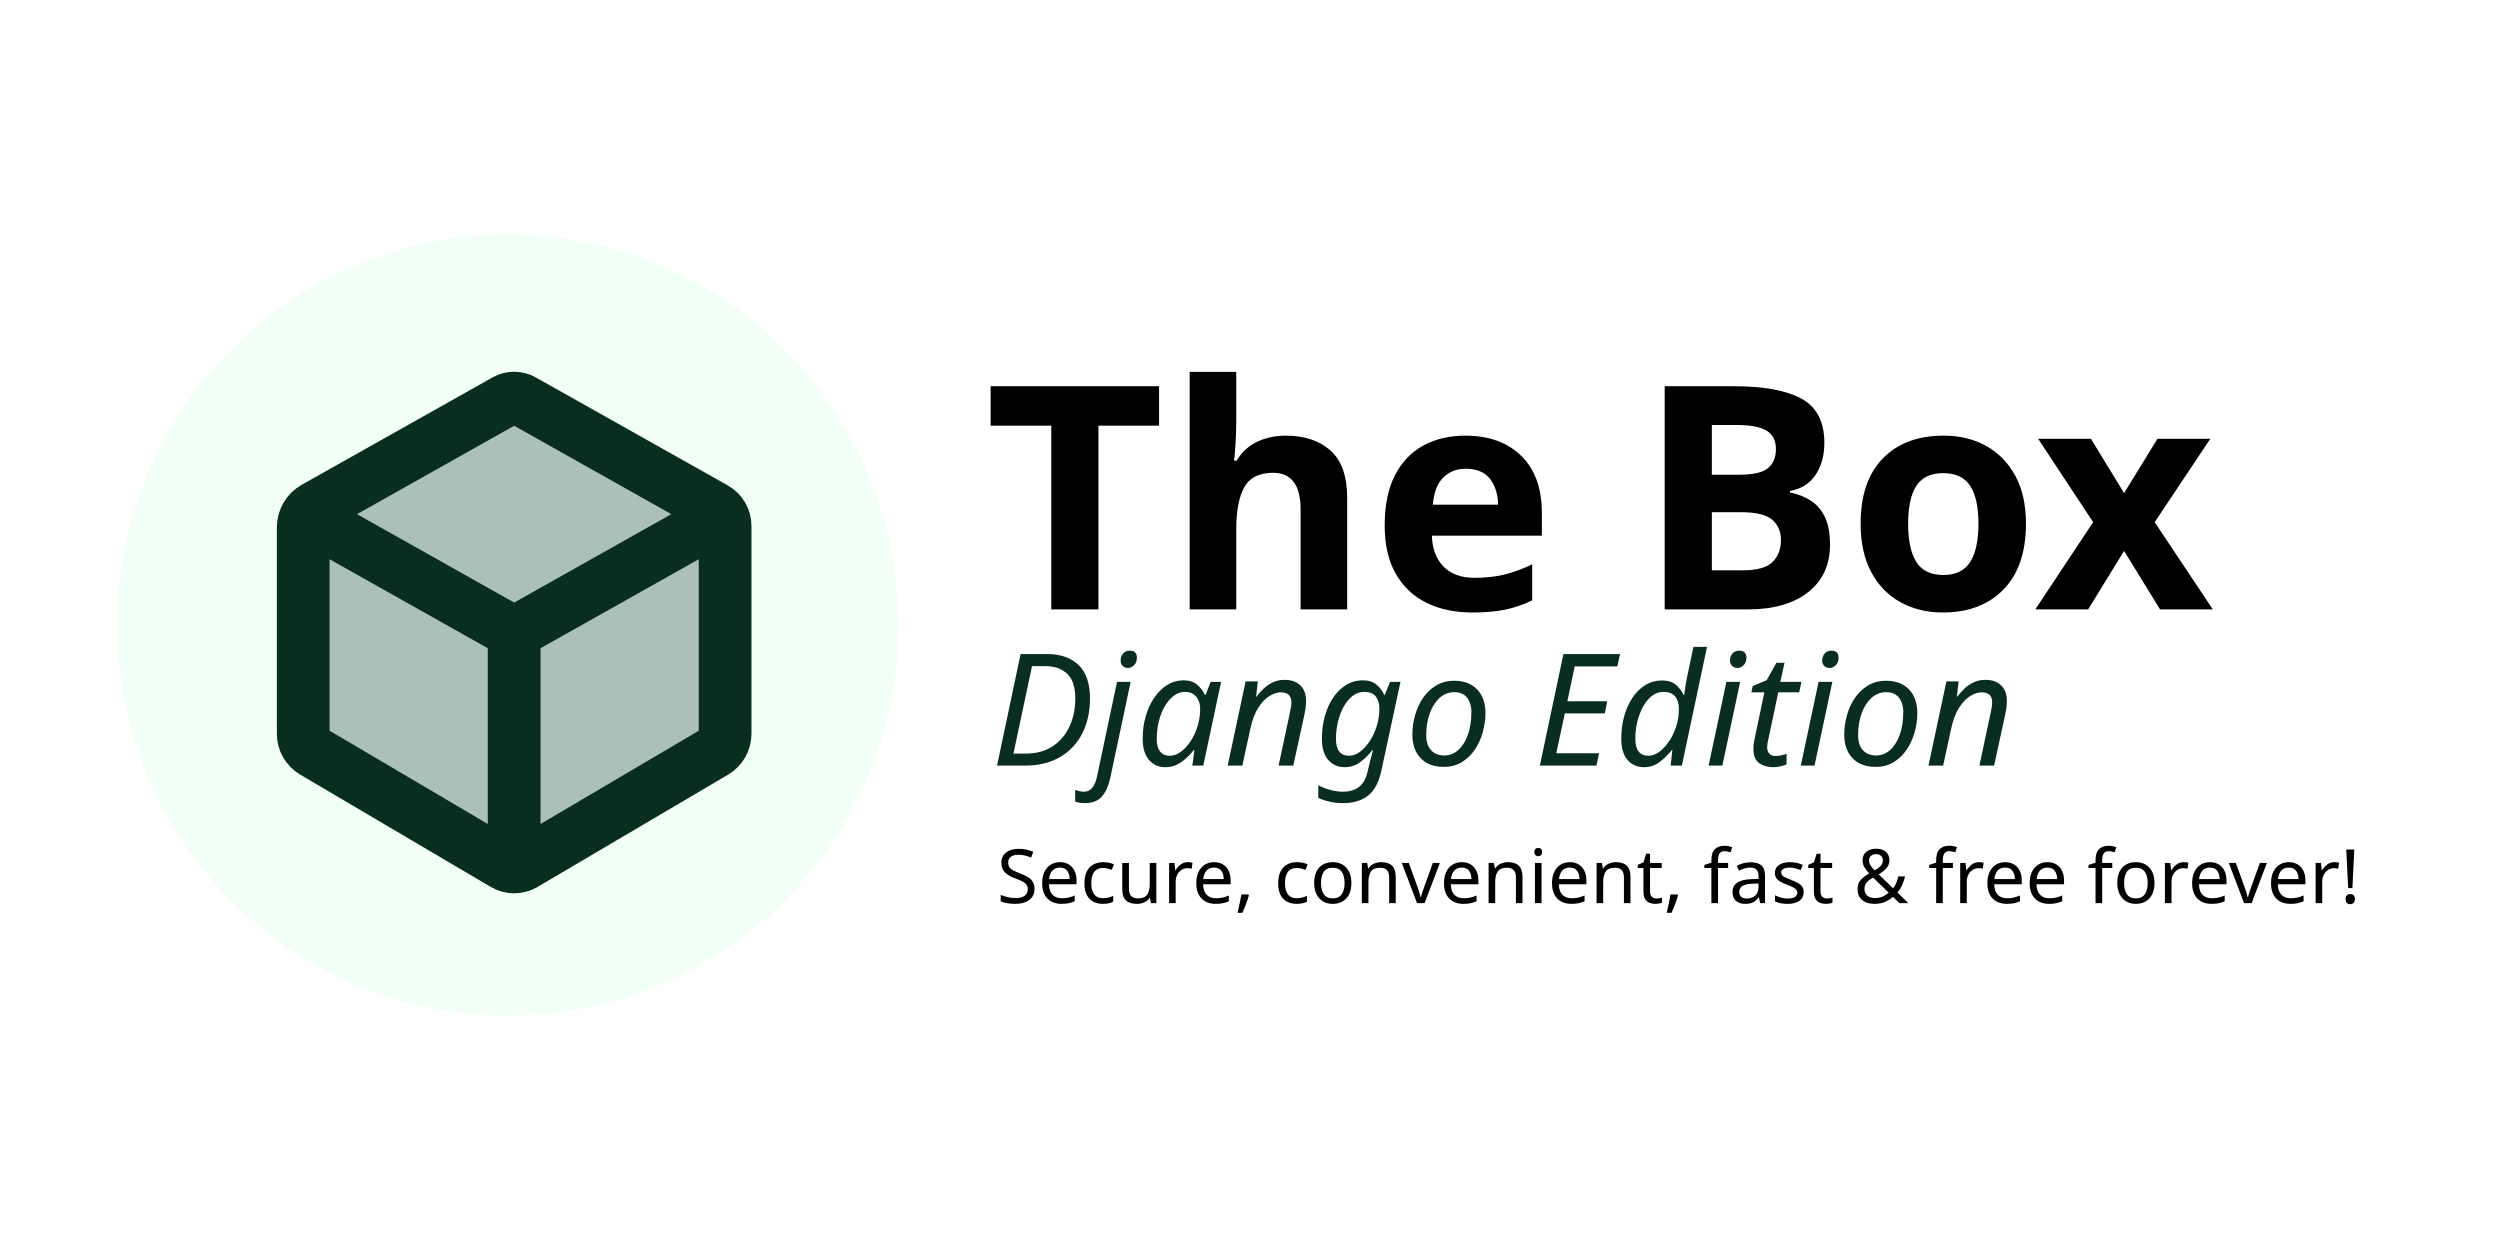
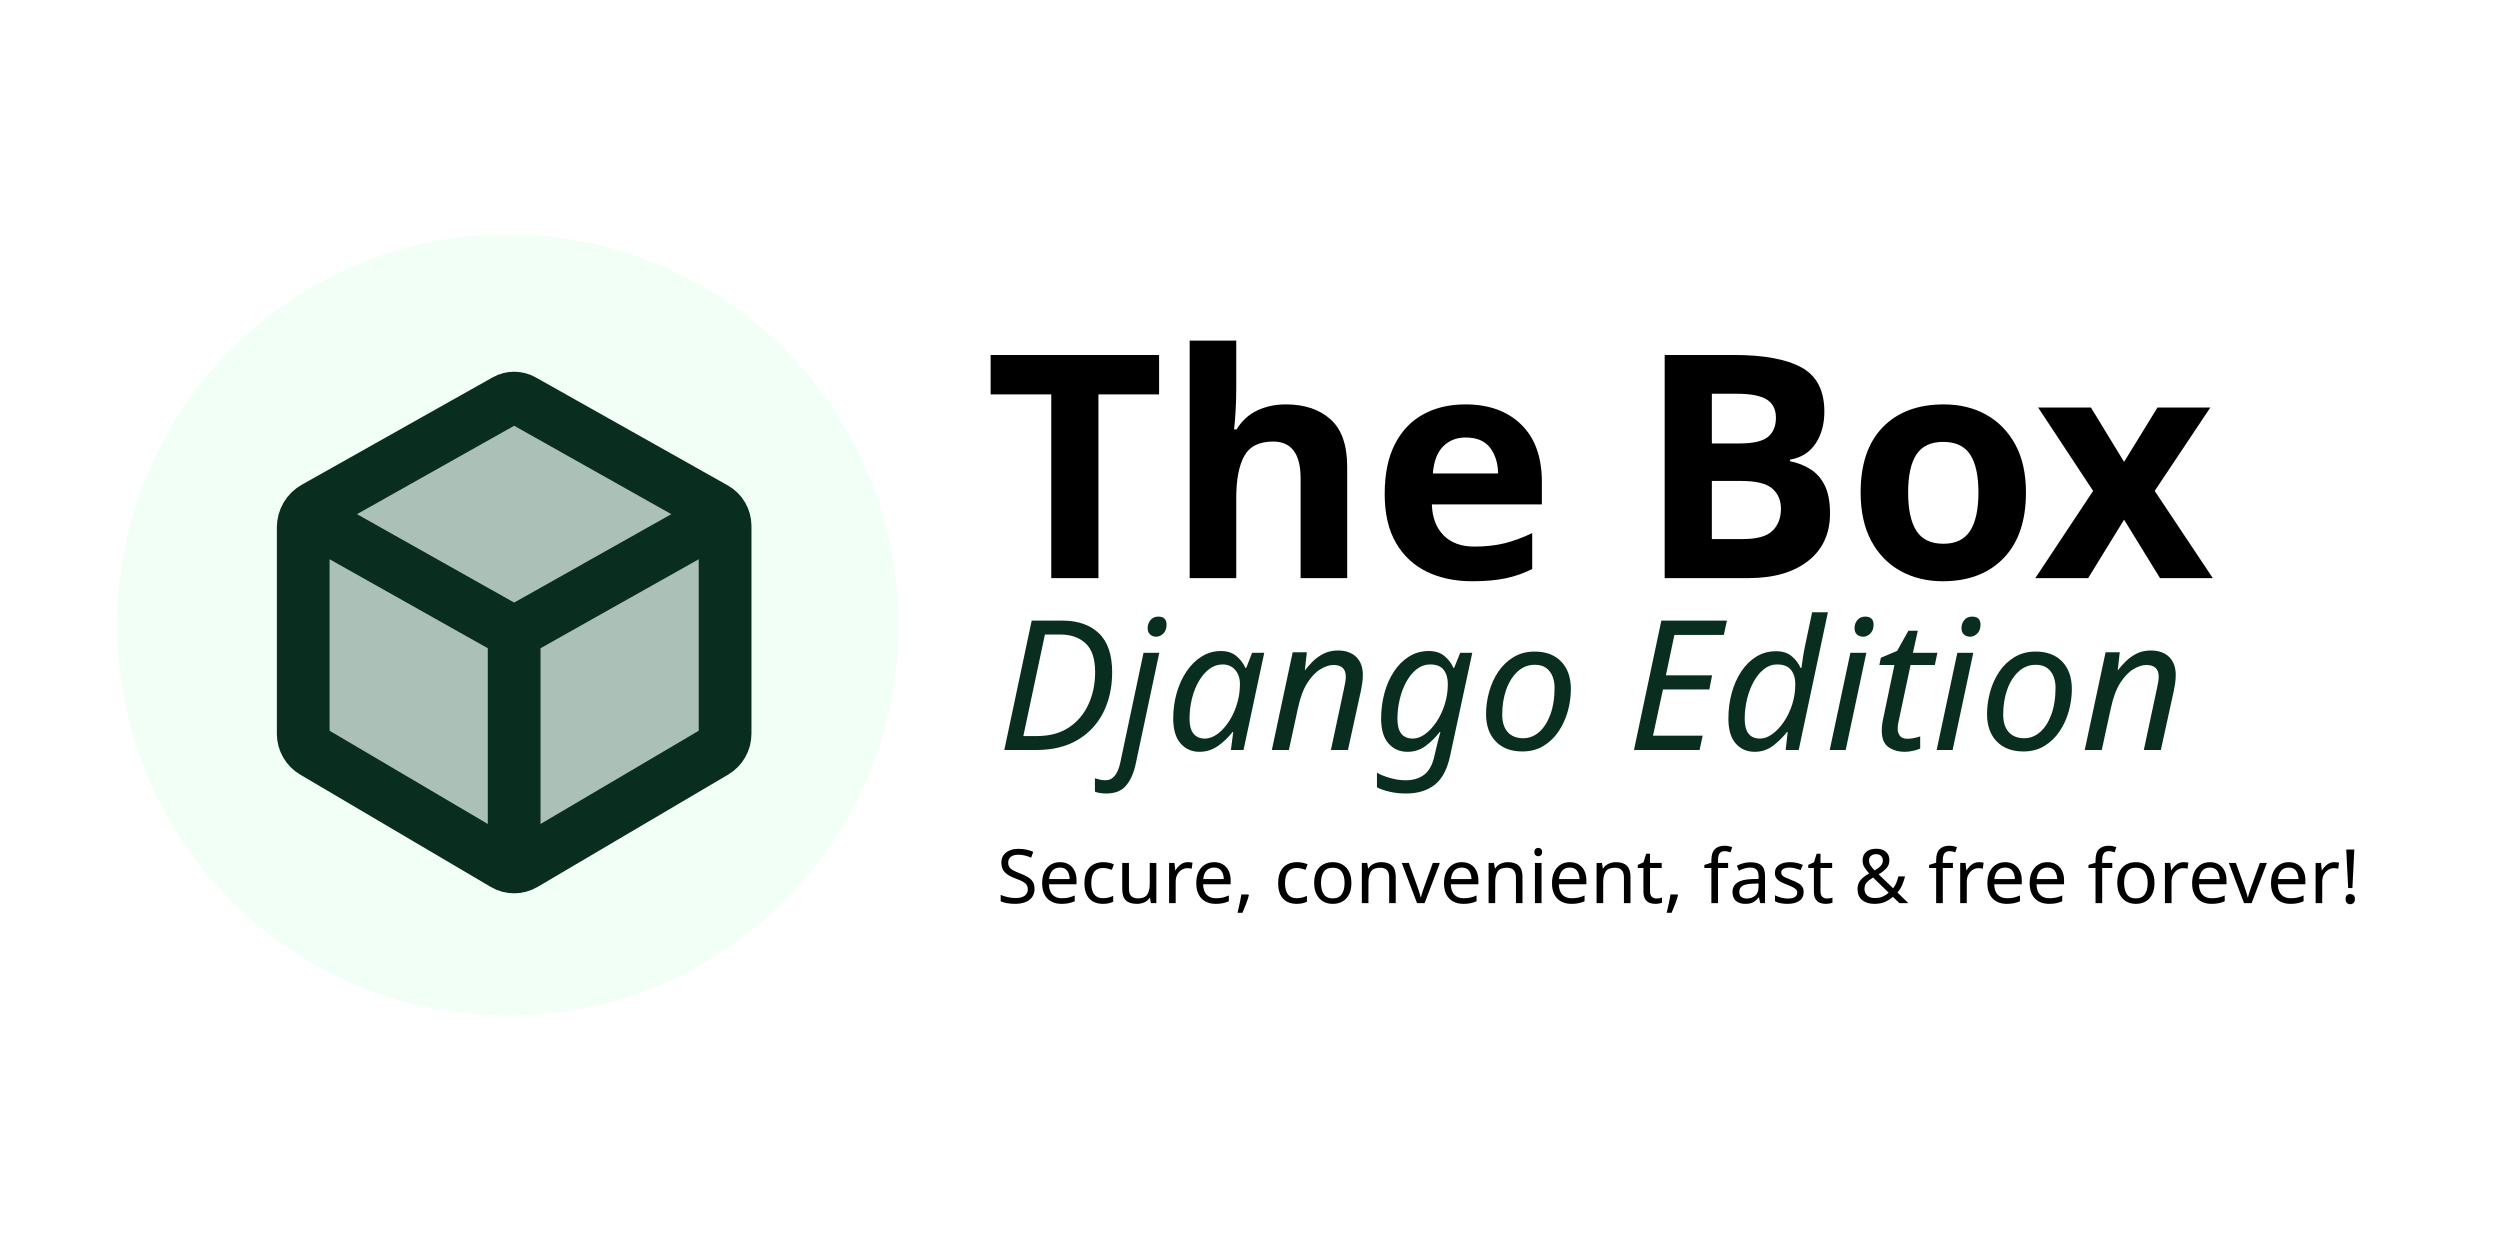
<svg xmlns="http://www.w3.org/2000/svg" width="640" height="320" font-family="Segoe UI, system-ui, sans-serif" viewBox="0 0 1280 640">
  <circle cx="260" cy="320" r="200" fill="#f1fff7" />
  <path fill="#092e20" fill-opacity="0.3" stroke="#092e20" stroke-width="27" d="M155.25 375.697V270c0-4.17 2.25-8.016 5.884-10.06l.209-.117 96.752-54.424.736-.414a9.01 9.01 0 0 1 8.838 0l98.323 55.307a10.32 10.32 0 0 1 5.258 8.99v106.415a10.77 10.77 0 0 1-5.301 9.278l-97.583 57.51a10.08 10.08 0 0 1-10.233 0l-97.582-57.51a10.77 10.77 0 0 1-5.301-9.278Zm108 69.803V324m0 0-108-60.75m216 0-108 60.75" />
-   <text x="240" y="120" font-size="100" font-weight="bold" transform="matrix(1.6 0 0 1.6 120 120)">
+   <text x="240" y="110" font-size="100" font-weight="bold" transform="matrix(1.6 0 0 1.6 120 120)">
    The Box
  </text>
-   <text x="242" y="170" fill="#092e20" font-size="50" font-style="italic" transform="matrix(1.6 0 0 1.6 120 120)">
+   <text x="244" y="165" fill="#092e20" font-size="58" font-style="italic" transform="matrix(1.6 0 0 1.6 120 120)">
    Django Edition
  </text>
  <text x="244" y="214" font-size="24" transform="matrix(1.6 0 0 1.6 120 120)">
    Secure, convenient, fast &amp; free forever!
  </text>
  <text y="-100">
    8===D
  </text>
</svg>
